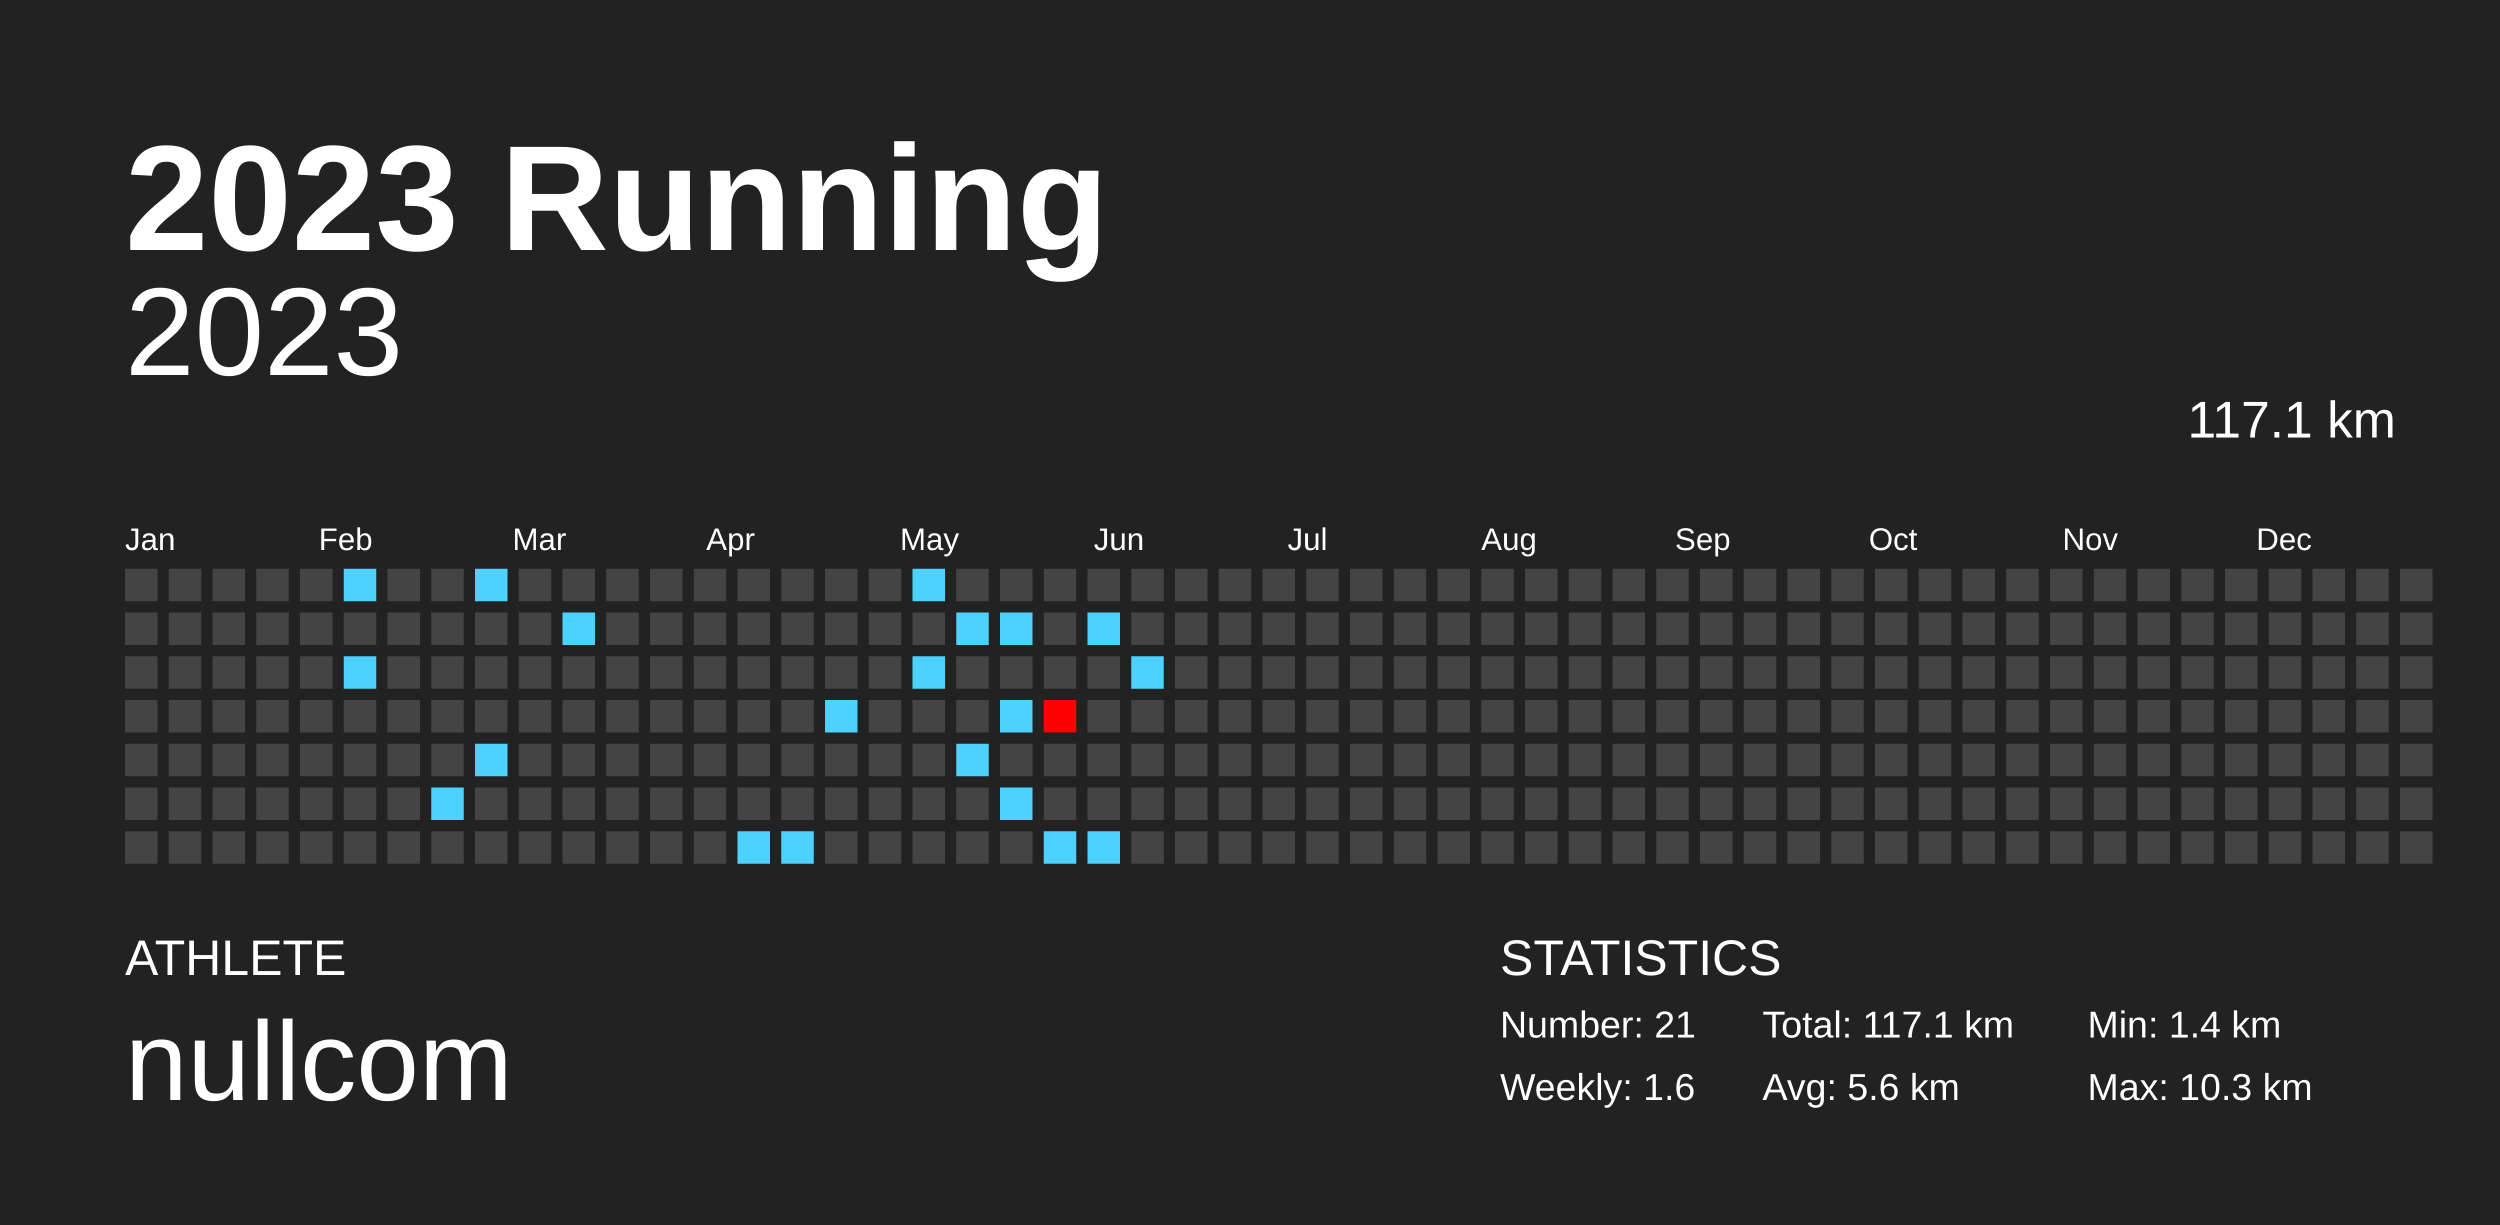
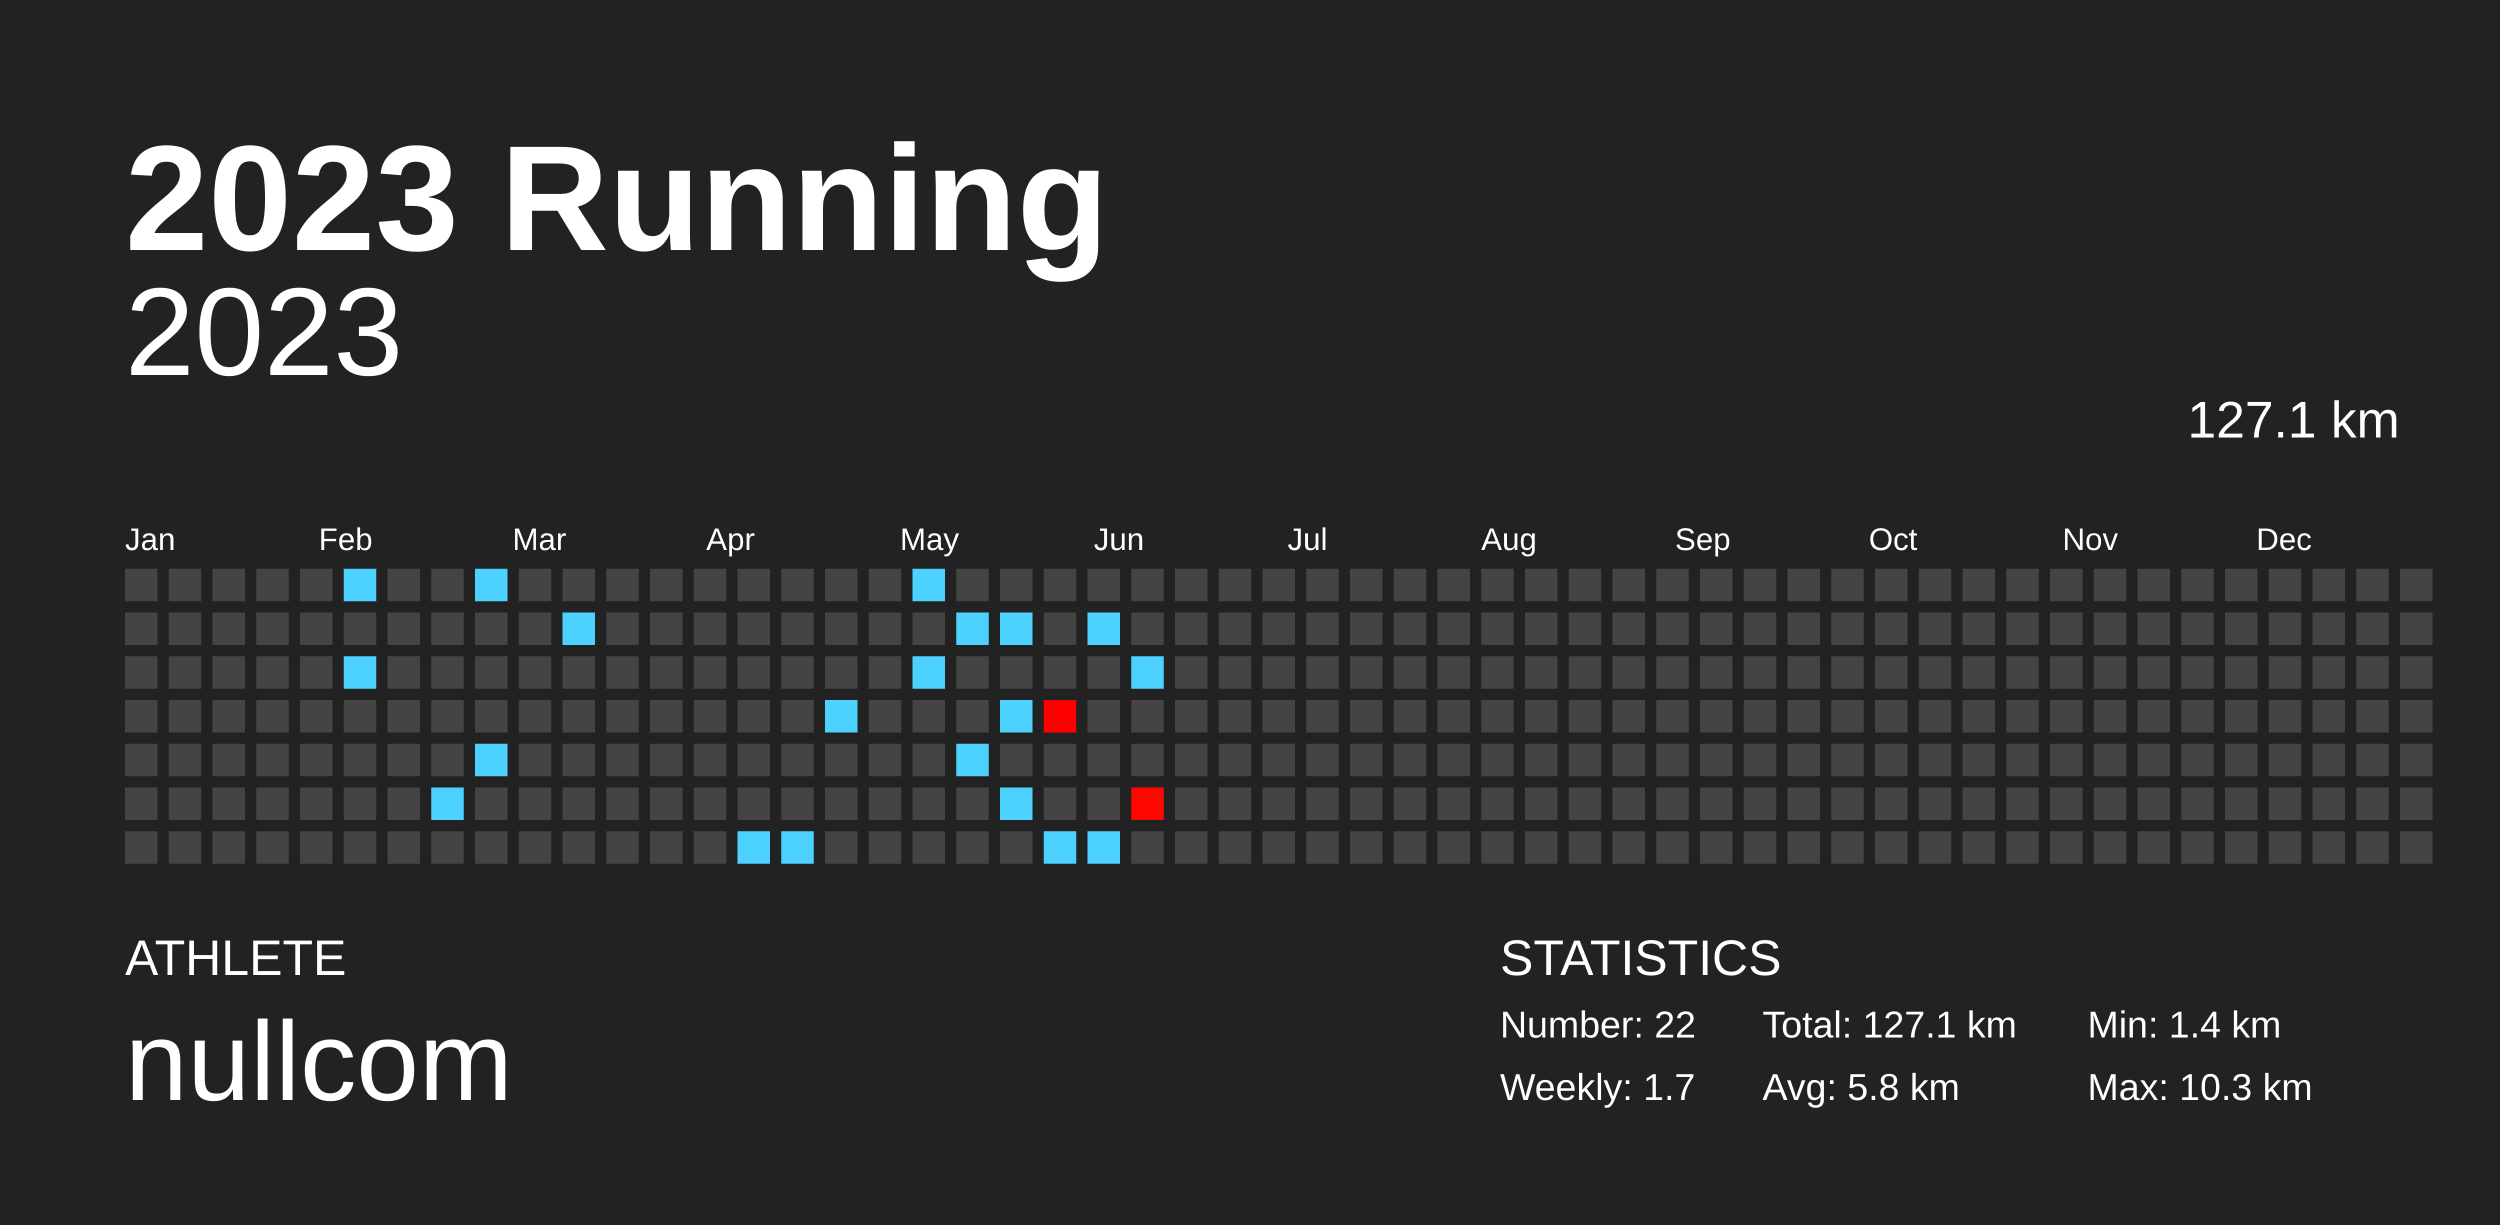
<svg xmlns="http://www.w3.org/2000/svg" baseProfile="full" height="98mm" version="1.1" viewBox="0,0,200,98" width="200mm">
  <defs />
  <rect fill="#222222" height="98" width="200" x="0" y="0" />
  <text fill="#FFFFFF" style="font-size:12px; font-family:Arial; font-weight:bold;" x="10" y="20">2023 Running</text>
  <text fill="#FFFFFF" style="font-size:4px; font-family:Arial" x="10" y="78">ATHLETE</text>
  <text fill="#FFFFFF" style="font-size:9px; font-family:Arial" x="10" y="88">nullcom</text>
  <text fill="#FFFFFF" style="font-size:4px; font-family:Arial" x="120" y="78">STATISTICS</text>
-   <text fill="#FFFFFF" style="font-size:3px; font-family:Arial" x="120" y="83">Number: 21</text>
-   <text fill="#FFFFFF" style="font-size:3px; font-family:Arial" x="120" y="88">Weekly: 1.6</text>
-   <text fill="#FFFFFF" style="font-size:3px; font-family:Arial" x="141" y="83">Total: 117.1 km</text>
-   <text fill="#FFFFFF" style="font-size:3px; font-family:Arial" x="141" y="88">Avg: 5.6 km</text>
+   <text fill="#FFFFFF" style="font-size:3px; font-family:Arial" x="120" y="83">Number: 22</text>
+   <text fill="#FFFFFF" style="font-size:3px; font-family:Arial" x="120" y="88">Weekly: 1.7</text>
+   <text fill="#FFFFFF" style="font-size:3px; font-family:Arial" x="141" y="83">Total: 127.1 km</text>
+   <text fill="#FFFFFF" style="font-size:3px; font-family:Arial" x="141" y="88">Avg: 5.8 km</text>
  <text fill="#FFFFFF" style="font-size:3px; font-family:Arial" x="167" y="83">Min: 1.4 km</text>
  <text fill="#FFFFFF" style="font-size:3px; font-family:Arial" x="167" y="88">Max: 10.3 km</text>
  <text alignment-baseline="hanging" fill="#FFFFFF" style="font-size:10.0px; font-family:Arial;" x="10" y="30">2023</text>
-   <text alignment-baseline="hanging" fill="#FFFFFF" style="font-size:4.125px; font-family:Arial;" x="175" y="35">117.1 km</text>
+   <text alignment-baseline="hanging" fill="#FFFFFF" style="font-size:4.125px; font-family:Arial;" x="175" y="35">127.1 km</text>
  <text fill="#FFFFFF" style="font-size:2.5px; font-family:Arial" x="10.0" y="44">Jan</text>
  <text fill="#FFFFFF" style="font-size:2.5px; font-family:Arial" x="25.5" y="44">Feb</text>
  <text fill="#FFFFFF" style="font-size:2.5px; font-family:Arial" x="41.0" y="44">Mar</text>
  <text fill="#FFFFFF" style="font-size:2.5px; font-family:Arial" x="56.5" y="44">Apr</text>
  <text fill="#FFFFFF" style="font-size:2.5px; font-family:Arial" x="72.0" y="44">May</text>
  <text fill="#FFFFFF" style="font-size:2.5px; font-family:Arial" x="87.5" y="44">Jun</text>
  <text fill="#FFFFFF" style="font-size:2.5px; font-family:Arial" x="103.0" y="44">Jul</text>
  <text fill="#FFFFFF" style="font-size:2.5px; font-family:Arial" x="118.5" y="44">Aug</text>
  <text fill="#FFFFFF" style="font-size:2.5px; font-family:Arial" x="134.0" y="44">Sep</text>
  <text fill="#FFFFFF" style="font-size:2.5px; font-family:Arial" x="149.5" y="44">Oct</text>
  <text fill="#FFFFFF" style="font-size:2.5px; font-family:Arial" x="165.0" y="44">Nov</text>
  <text fill="#FFFFFF" style="font-size:2.5px; font-family:Arial" x="180.5" y="44">Dec</text>
  <rect fill="#444444" height="2.6" width="2.6" x="10.0" y="45.5" />
  <rect fill="#444444" height="2.6" width="2.6" x="10.0" y="49.0" />
  <rect fill="#444444" height="2.6" width="2.6" x="10.0" y="52.5" />
  <rect fill="#444444" height="2.6" width="2.6" x="10.0" y="56.0" />
  <rect fill="#444444" height="2.6" width="2.6" x="10.0" y="59.5" />
  <rect fill="#444444" height="2.6" width="2.6" x="10.0" y="63.0" />
  <rect fill="#444444" height="2.6" width="2.6" x="10.0" y="66.5" />
  <rect fill="#444444" height="2.6" width="2.6" x="13.5" y="45.5" />
  <rect fill="#444444" height="2.6" width="2.6" x="13.5" y="49.0" />
  <rect fill="#444444" height="2.6" width="2.6" x="13.5" y="52.5" />
  <rect fill="#444444" height="2.6" width="2.6" x="13.5" y="56.0" />
  <rect fill="#444444" height="2.6" width="2.6" x="13.5" y="59.5" />
  <rect fill="#444444" height="2.6" width="2.6" x="13.5" y="63.0" />
  <rect fill="#444444" height="2.6" width="2.6" x="13.5" y="66.5" />
  <rect fill="#444444" height="2.6" width="2.6" x="17.0" y="45.5" />
  <rect fill="#444444" height="2.6" width="2.6" x="17.0" y="49.0" />
  <rect fill="#444444" height="2.6" width="2.6" x="17.0" y="52.5" />
  <rect fill="#444444" height="2.6" width="2.6" x="17.0" y="56.0" />
  <rect fill="#444444" height="2.6" width="2.6" x="17.0" y="59.5" />
  <rect fill="#444444" height="2.6" width="2.6" x="17.0" y="63.0" />
  <rect fill="#444444" height="2.6" width="2.6" x="17.0" y="66.5" />
  <rect fill="#444444" height="2.6" width="2.6" x="20.5" y="45.5" />
  <rect fill="#444444" height="2.6" width="2.6" x="20.5" y="49.0" />
  <rect fill="#444444" height="2.6" width="2.6" x="20.5" y="52.5" />
  <rect fill="#444444" height="2.6" width="2.6" x="20.5" y="56.0" />
  <rect fill="#444444" height="2.6" width="2.6" x="20.5" y="59.5" />
  <rect fill="#444444" height="2.6" width="2.6" x="20.5" y="63.0" />
  <rect fill="#444444" height="2.6" width="2.6" x="20.5" y="66.5" />
  <rect fill="#444444" height="2.6" width="2.6" x="24.0" y="45.5" />
  <rect fill="#444444" height="2.6" width="2.6" x="24.0" y="49.0" />
  <rect fill="#444444" height="2.6" width="2.6" x="24.0" y="52.5" />
  <rect fill="#444444" height="2.6" width="2.6" x="24.0" y="56.0" />
  <rect fill="#444444" height="2.6" width="2.6" x="24.0" y="59.5" />
  <rect fill="#444444" height="2.6" width="2.6" x="24.0" y="63.0" />
  <rect fill="#444444" height="2.6" width="2.6" x="24.0" y="66.5" />
  <rect fill="#4dd2ff" height="2.6" width="2.6" x="27.5" y="45.5" />
  <rect fill="#444444" height="2.6" width="2.6" x="27.5" y="49.0" />
  <rect fill="#4dd2ff" height="2.6" width="2.6" x="27.5" y="52.5" />
  <rect fill="#444444" height="2.6" width="2.6" x="27.5" y="56.0" />
  <rect fill="#444444" height="2.6" width="2.6" x="27.5" y="59.5" />
  <rect fill="#444444" height="2.6" width="2.6" x="27.5" y="63.0" />
  <rect fill="#444444" height="2.6" width="2.6" x="27.5" y="66.5" />
  <rect fill="#444444" height="2.6" width="2.6" x="31.0" y="45.5" />
  <rect fill="#444444" height="2.6" width="2.6" x="31.0" y="49.0" />
  <rect fill="#444444" height="2.6" width="2.6" x="31.0" y="52.5" />
  <rect fill="#444444" height="2.6" width="2.6" x="31.0" y="56.0" />
  <rect fill="#444444" height="2.6" width="2.6" x="31.0" y="59.5" />
  <rect fill="#444444" height="2.6" width="2.6" x="31.0" y="63.0" />
  <rect fill="#444444" height="2.6" width="2.6" x="31.0" y="66.5" />
  <rect fill="#444444" height="2.6" width="2.6" x="34.5" y="45.5" />
  <rect fill="#444444" height="2.6" width="2.6" x="34.5" y="49.0" />
  <rect fill="#444444" height="2.6" width="2.6" x="34.5" y="52.5" />
  <rect fill="#444444" height="2.6" width="2.6" x="34.5" y="56.0" />
  <rect fill="#444444" height="2.6" width="2.6" x="34.5" y="59.5" />
  <rect fill="#4dd2ff" height="2.6" width="2.6" x="34.5" y="63.0" />
  <rect fill="#444444" height="2.6" width="2.6" x="34.5" y="66.5" />
  <rect fill="#4dd2ff" height="2.6" width="2.6" x="38.0" y="45.5" />
  <rect fill="#444444" height="2.6" width="2.6" x="38.0" y="49.0" />
  <rect fill="#444444" height="2.6" width="2.6" x="38.0" y="52.5" />
  <rect fill="#444444" height="2.6" width="2.6" x="38.0" y="56.0" />
  <rect fill="#4dd2ff" height="2.6" width="2.6" x="38.0" y="59.5" />
  <rect fill="#444444" height="2.6" width="2.6" x="38.0" y="63.0" />
  <rect fill="#444444" height="2.6" width="2.6" x="38.0" y="66.5" />
  <rect fill="#444444" height="2.6" width="2.6" x="41.5" y="45.5" />
  <rect fill="#444444" height="2.6" width="2.6" x="41.5" y="49.0" />
  <rect fill="#444444" height="2.6" width="2.6" x="41.5" y="52.5" />
  <rect fill="#444444" height="2.6" width="2.6" x="41.5" y="56.0" />
  <rect fill="#444444" height="2.6" width="2.6" x="41.5" y="59.5" />
  <rect fill="#444444" height="2.6" width="2.6" x="41.5" y="63.0" />
  <rect fill="#444444" height="2.6" width="2.6" x="41.5" y="66.5" />
  <rect fill="#444444" height="2.6" width="2.6" x="45.0" y="45.5" />
  <rect fill="#4dd2ff" height="2.6" width="2.6" x="45.0" y="49.0" />
  <rect fill="#444444" height="2.6" width="2.6" x="45.0" y="52.5" />
  <rect fill="#444444" height="2.6" width="2.6" x="45.0" y="56.0" />
  <rect fill="#444444" height="2.6" width="2.6" x="45.0" y="59.5" />
  <rect fill="#444444" height="2.6" width="2.6" x="45.0" y="63.0" />
  <rect fill="#444444" height="2.6" width="2.6" x="45.0" y="66.5" />
  <rect fill="#444444" height="2.6" width="2.6" x="48.5" y="45.5" />
  <rect fill="#444444" height="2.6" width="2.6" x="48.5" y="49.0" />
  <rect fill="#444444" height="2.6" width="2.6" x="48.5" y="52.5" />
  <rect fill="#444444" height="2.6" width="2.6" x="48.5" y="56.0" />
  <rect fill="#444444" height="2.6" width="2.6" x="48.5" y="59.5" />
  <rect fill="#444444" height="2.6" width="2.6" x="48.5" y="63.0" />
  <rect fill="#444444" height="2.6" width="2.6" x="48.5" y="66.5" />
  <rect fill="#444444" height="2.6" width="2.6" x="52.0" y="45.5" />
  <rect fill="#444444" height="2.6" width="2.6" x="52.0" y="49.0" />
  <rect fill="#444444" height="2.6" width="2.6" x="52.0" y="52.5" />
  <rect fill="#444444" height="2.6" width="2.6" x="52.0" y="56.0" />
  <rect fill="#444444" height="2.6" width="2.6" x="52.0" y="59.5" />
  <rect fill="#444444" height="2.6" width="2.6" x="52.0" y="63.0" />
  <rect fill="#444444" height="2.6" width="2.6" x="52.0" y="66.5" />
  <rect fill="#444444" height="2.6" width="2.6" x="55.5" y="45.5" />
  <rect fill="#444444" height="2.6" width="2.6" x="55.5" y="49.0" />
  <rect fill="#444444" height="2.6" width="2.6" x="55.5" y="52.5" />
  <rect fill="#444444" height="2.6" width="2.6" x="55.5" y="56.0" />
  <rect fill="#444444" height="2.6" width="2.6" x="55.5" y="59.5" />
  <rect fill="#444444" height="2.6" width="2.6" x="55.5" y="63.0" />
  <rect fill="#444444" height="2.6" width="2.6" x="55.5" y="66.5" />
  <rect fill="#444444" height="2.6" width="2.6" x="59.0" y="45.5" />
  <rect fill="#444444" height="2.6" width="2.6" x="59.0" y="49.0" />
  <rect fill="#444444" height="2.6" width="2.6" x="59.0" y="52.5" />
  <rect fill="#444444" height="2.6" width="2.6" x="59.0" y="56.0" />
  <rect fill="#444444" height="2.6" width="2.6" x="59.0" y="59.5" />
  <rect fill="#444444" height="2.6" width="2.6" x="59.0" y="63.0" />
  <rect fill="#4dd2ff" height="2.6" width="2.6" x="59.0" y="66.5" />
  <rect fill="#444444" height="2.6" width="2.6" x="62.5" y="45.5" />
  <rect fill="#444444" height="2.6" width="2.6" x="62.5" y="49.0" />
  <rect fill="#444444" height="2.6" width="2.6" x="62.5" y="52.5" />
  <rect fill="#444444" height="2.6" width="2.6" x="62.5" y="56.0" />
  <rect fill="#444444" height="2.6" width="2.6" x="62.5" y="59.5" />
  <rect fill="#444444" height="2.6" width="2.6" x="62.5" y="63.0" />
  <rect fill="#4dd2ff" height="2.6" width="2.6" x="62.5" y="66.5" />
  <rect fill="#444444" height="2.6" width="2.6" x="66.0" y="45.5" />
  <rect fill="#444444" height="2.6" width="2.6" x="66.0" y="49.0" />
  <rect fill="#444444" height="2.6" width="2.6" x="66.0" y="52.5" />
  <rect fill="#4dd2ff" height="2.6" width="2.6" x="66.0" y="56.0" />
  <rect fill="#444444" height="2.6" width="2.6" x="66.0" y="59.5" />
  <rect fill="#444444" height="2.6" width="2.6" x="66.0" y="63.0" />
  <rect fill="#444444" height="2.6" width="2.6" x="66.0" y="66.5" />
  <rect fill="#444444" height="2.6" width="2.6" x="69.5" y="45.5" />
  <rect fill="#444444" height="2.6" width="2.6" x="69.5" y="49.0" />
  <rect fill="#444444" height="2.6" width="2.6" x="69.5" y="52.5" />
  <rect fill="#444444" height="2.6" width="2.6" x="69.5" y="56.0" />
  <rect fill="#444444" height="2.6" width="2.6" x="69.5" y="59.5" />
  <rect fill="#444444" height="2.6" width="2.6" x="69.5" y="63.0" />
  <rect fill="#444444" height="2.6" width="2.6" x="69.5" y="66.5" />
  <rect fill="#4dd2ff" height="2.6" width="2.6" x="73.0" y="45.5" />
  <rect fill="#444444" height="2.6" width="2.6" x="73.0" y="49.0" />
  <rect fill="#4dd2ff" height="2.6" width="2.6" x="73.0" y="52.5" />
  <rect fill="#444444" height="2.6" width="2.6" x="73.0" y="56.0" />
  <rect fill="#444444" height="2.6" width="2.6" x="73.0" y="59.5" />
  <rect fill="#444444" height="2.6" width="2.6" x="73.0" y="63.0" />
  <rect fill="#444444" height="2.6" width="2.6" x="73.0" y="66.5" />
  <rect fill="#444444" height="2.6" width="2.6" x="76.5" y="45.5" />
  <rect fill="#4dd2ff" height="2.6" width="2.6" x="76.5" y="49.0" />
  <rect fill="#444444" height="2.6" width="2.6" x="76.5" y="52.5" />
  <rect fill="#444444" height="2.6" width="2.6" x="76.5" y="56.0" />
  <rect fill="#4dd2ff" height="2.6" width="2.6" x="76.5" y="59.5" />
  <rect fill="#444444" height="2.6" width="2.6" x="76.5" y="63.0" />
  <rect fill="#444444" height="2.6" width="2.6" x="76.5" y="66.5" />
  <rect fill="#444444" height="2.6" width="2.6" x="80.0" y="45.5" />
  <rect fill="#4dd2ff" height="2.6" width="2.6" x="80.0" y="49.0" />
  <rect fill="#444444" height="2.6" width="2.6" x="80.0" y="52.5" />
  <rect fill="#4dd2ff" height="2.6" width="2.6" x="80.0" y="56.0" />
  <rect fill="#444444" height="2.6" width="2.6" x="80.0" y="59.5" />
  <rect fill="#4dd2ff" height="2.6" width="2.6" x="80.0" y="63.0" />
  <rect fill="#444444" height="2.6" width="2.6" x="80.0" y="66.5" />
  <rect fill="#444444" height="2.6" width="2.6" x="83.5" y="45.5" />
  <rect fill="#444444" height="2.6" width="2.6" x="83.5" y="49.0" />
  <rect fill="#444444" height="2.6" width="2.6" x="83.5" y="52.5" />
  <rect fill="#ff0000" height="2.6" width="2.6" x="83.5" y="56.0" />
  <rect fill="#444444" height="2.6" width="2.6" x="83.5" y="59.5" />
  <rect fill="#444444" height="2.6" width="2.6" x="83.5" y="63.0" />
  <rect fill="#4dd2ff" height="2.6" width="2.6" x="83.5" y="66.5" />
  <rect fill="#444444" height="2.6" width="2.6" x="87.0" y="45.5" />
  <rect fill="#4dd2ff" height="2.6" width="2.6" x="87.0" y="49.0" />
  <rect fill="#444444" height="2.6" width="2.6" x="87.0" y="52.5" />
  <rect fill="#444444" height="2.6" width="2.6" x="87.0" y="56.0" />
  <rect fill="#444444" height="2.6" width="2.6" x="87.0" y="59.5" />
  <rect fill="#444444" height="2.6" width="2.6" x="87.0" y="63.0" />
  <rect fill="#4dd2ff" height="2.6" width="2.6" x="87.0" y="66.5" />
  <rect fill="#444444" height="2.6" width="2.6" x="90.5" y="45.5" />
  <rect fill="#444444" height="2.6" width="2.6" x="90.5" y="49.0" />
  <rect fill="#4dd2ff" height="2.6" width="2.6" x="90.5" y="52.5" />
  <rect fill="#444444" height="2.6" width="2.6" x="90.5" y="56.0" />
  <rect fill="#444444" height="2.6" width="2.6" x="90.5" y="59.5" />
-   <rect fill="#444444" height="2.6" width="2.6" x="90.5" y="63.0" />
+   <rect fill="#ff0700" height="2.6" width="2.6" x="90.5" y="63.0" />
  <rect fill="#444444" height="2.6" width="2.6" x="90.5" y="66.5" />
  <rect fill="#444444" height="2.6" width="2.6" x="94.0" y="45.5" />
  <rect fill="#444444" height="2.6" width="2.6" x="94.0" y="49.0" />
  <rect fill="#444444" height="2.6" width="2.6" x="94.0" y="52.5" />
  <rect fill="#444444" height="2.6" width="2.6" x="94.0" y="56.0" />
  <rect fill="#444444" height="2.6" width="2.6" x="94.0" y="59.5" />
  <rect fill="#444444" height="2.6" width="2.6" x="94.0" y="63.0" />
  <rect fill="#444444" height="2.6" width="2.6" x="94.0" y="66.5" />
  <rect fill="#444444" height="2.6" width="2.6" x="97.5" y="45.5" />
  <rect fill="#444444" height="2.6" width="2.6" x="97.5" y="49.0" />
  <rect fill="#444444" height="2.6" width="2.6" x="97.5" y="52.5" />
  <rect fill="#444444" height="2.6" width="2.6" x="97.5" y="56.0" />
  <rect fill="#444444" height="2.6" width="2.6" x="97.5" y="59.5" />
  <rect fill="#444444" height="2.6" width="2.6" x="97.5" y="63.0" />
  <rect fill="#444444" height="2.6" width="2.6" x="97.5" y="66.5" />
  <rect fill="#444444" height="2.6" width="2.6" x="101.0" y="45.5" />
  <rect fill="#444444" height="2.6" width="2.6" x="101.0" y="49.0" />
  <rect fill="#444444" height="2.6" width="2.6" x="101.0" y="52.5" />
  <rect fill="#444444" height="2.6" width="2.6" x="101.0" y="56.0" />
  <rect fill="#444444" height="2.6" width="2.6" x="101.0" y="59.5" />
  <rect fill="#444444" height="2.6" width="2.6" x="101.0" y="63.0" />
  <rect fill="#444444" height="2.6" width="2.6" x="101.0" y="66.5" />
  <rect fill="#444444" height="2.6" width="2.6" x="104.5" y="45.5" />
  <rect fill="#444444" height="2.6" width="2.6" x="104.5" y="49.0" />
  <rect fill="#444444" height="2.6" width="2.6" x="104.5" y="52.5" />
  <rect fill="#444444" height="2.6" width="2.6" x="104.5" y="56.0" />
  <rect fill="#444444" height="2.6" width="2.6" x="104.5" y="59.5" />
  <rect fill="#444444" height="2.6" width="2.6" x="104.5" y="63.0" />
  <rect fill="#444444" height="2.6" width="2.6" x="104.5" y="66.5" />
  <rect fill="#444444" height="2.6" width="2.6" x="108.0" y="45.5" />
  <rect fill="#444444" height="2.6" width="2.6" x="108.0" y="49.0" />
  <rect fill="#444444" height="2.6" width="2.6" x="108.0" y="52.5" />
  <rect fill="#444444" height="2.6" width="2.6" x="108.0" y="56.0" />
  <rect fill="#444444" height="2.6" width="2.6" x="108.0" y="59.5" />
  <rect fill="#444444" height="2.6" width="2.6" x="108.0" y="63.0" />
  <rect fill="#444444" height="2.6" width="2.6" x="108.0" y="66.5" />
  <rect fill="#444444" height="2.6" width="2.6" x="111.5" y="45.5" />
  <rect fill="#444444" height="2.6" width="2.6" x="111.5" y="49.0" />
  <rect fill="#444444" height="2.6" width="2.6" x="111.5" y="52.5" />
  <rect fill="#444444" height="2.6" width="2.6" x="111.5" y="56.0" />
  <rect fill="#444444" height="2.6" width="2.6" x="111.5" y="59.5" />
  <rect fill="#444444" height="2.6" width="2.6" x="111.5" y="63.0" />
  <rect fill="#444444" height="2.6" width="2.6" x="111.5" y="66.5" />
  <rect fill="#444444" height="2.6" width="2.6" x="115.0" y="45.5" />
  <rect fill="#444444" height="2.6" width="2.6" x="115.0" y="49.0" />
  <rect fill="#444444" height="2.6" width="2.6" x="115.0" y="52.5" />
  <rect fill="#444444" height="2.6" width="2.6" x="115.0" y="56.0" />
  <rect fill="#444444" height="2.6" width="2.6" x="115.0" y="59.5" />
  <rect fill="#444444" height="2.6" width="2.6" x="115.0" y="63.0" />
  <rect fill="#444444" height="2.6" width="2.6" x="115.0" y="66.5" />
  <rect fill="#444444" height="2.6" width="2.6" x="118.5" y="45.5" />
  <rect fill="#444444" height="2.6" width="2.6" x="118.5" y="49.0" />
  <rect fill="#444444" height="2.6" width="2.6" x="118.5" y="52.5" />
  <rect fill="#444444" height="2.6" width="2.6" x="118.5" y="56.0" />
  <rect fill="#444444" height="2.6" width="2.6" x="118.5" y="59.5" />
  <rect fill="#444444" height="2.6" width="2.6" x="118.5" y="63.0" />
  <rect fill="#444444" height="2.6" width="2.6" x="118.5" y="66.5" />
  <rect fill="#444444" height="2.6" width="2.6" x="122.0" y="45.5" />
  <rect fill="#444444" height="2.6" width="2.6" x="122.0" y="49.0" />
  <rect fill="#444444" height="2.6" width="2.6" x="122.0" y="52.5" />
  <rect fill="#444444" height="2.6" width="2.6" x="122.0" y="56.0" />
  <rect fill="#444444" height="2.6" width="2.6" x="122.0" y="59.5" />
  <rect fill="#444444" height="2.6" width="2.6" x="122.0" y="63.0" />
  <rect fill="#444444" height="2.6" width="2.6" x="122.0" y="66.5" />
  <rect fill="#444444" height="2.6" width="2.6" x="125.5" y="45.5" />
  <rect fill="#444444" height="2.6" width="2.6" x="125.5" y="49.0" />
  <rect fill="#444444" height="2.6" width="2.6" x="125.5" y="52.5" />
  <rect fill="#444444" height="2.6" width="2.6" x="125.5" y="56.0" />
  <rect fill="#444444" height="2.6" width="2.6" x="125.5" y="59.5" />
  <rect fill="#444444" height="2.6" width="2.6" x="125.5" y="63.0" />
  <rect fill="#444444" height="2.6" width="2.6" x="125.5" y="66.5" />
  <rect fill="#444444" height="2.6" width="2.6" x="129.0" y="45.5" />
  <rect fill="#444444" height="2.6" width="2.6" x="129.0" y="49.0" />
  <rect fill="#444444" height="2.6" width="2.6" x="129.0" y="52.5" />
  <rect fill="#444444" height="2.6" width="2.6" x="129.0" y="56.0" />
  <rect fill="#444444" height="2.6" width="2.6" x="129.0" y="59.5" />
  <rect fill="#444444" height="2.6" width="2.6" x="129.0" y="63.0" />
  <rect fill="#444444" height="2.6" width="2.6" x="129.0" y="66.5" />
  <rect fill="#444444" height="2.6" width="2.6" x="132.5" y="45.5" />
  <rect fill="#444444" height="2.6" width="2.6" x="132.5" y="49.0" />
  <rect fill="#444444" height="2.6" width="2.6" x="132.5" y="52.5" />
  <rect fill="#444444" height="2.6" width="2.6" x="132.5" y="56.0" />
  <rect fill="#444444" height="2.6" width="2.6" x="132.5" y="59.5" />
  <rect fill="#444444" height="2.6" width="2.6" x="132.5" y="63.0" />
  <rect fill="#444444" height="2.6" width="2.6" x="132.5" y="66.5" />
  <rect fill="#444444" height="2.6" width="2.6" x="136.0" y="45.5" />
  <rect fill="#444444" height="2.6" width="2.6" x="136.0" y="49.0" />
  <rect fill="#444444" height="2.6" width="2.6" x="136.0" y="52.5" />
  <rect fill="#444444" height="2.6" width="2.6" x="136.0" y="56.0" />
  <rect fill="#444444" height="2.6" width="2.6" x="136.0" y="59.5" />
  <rect fill="#444444" height="2.6" width="2.6" x="136.0" y="63.0" />
  <rect fill="#444444" height="2.6" width="2.6" x="136.0" y="66.5" />
  <rect fill="#444444" height="2.6" width="2.6" x="139.5" y="45.5" />
  <rect fill="#444444" height="2.6" width="2.6" x="139.5" y="49.0" />
  <rect fill="#444444" height="2.6" width="2.6" x="139.5" y="52.5" />
  <rect fill="#444444" height="2.6" width="2.6" x="139.5" y="56.0" />
  <rect fill="#444444" height="2.6" width="2.6" x="139.5" y="59.5" />
  <rect fill="#444444" height="2.6" width="2.6" x="139.5" y="63.0" />
  <rect fill="#444444" height="2.6" width="2.6" x="139.5" y="66.5" />
  <rect fill="#444444" height="2.6" width="2.6" x="143.0" y="45.5" />
  <rect fill="#444444" height="2.6" width="2.6" x="143.0" y="49.0" />
  <rect fill="#444444" height="2.6" width="2.6" x="143.0" y="52.5" />
  <rect fill="#444444" height="2.6" width="2.6" x="143.0" y="56.0" />
  <rect fill="#444444" height="2.6" width="2.6" x="143.0" y="59.5" />
  <rect fill="#444444" height="2.6" width="2.6" x="143.0" y="63.0" />
  <rect fill="#444444" height="2.6" width="2.6" x="143.0" y="66.5" />
  <rect fill="#444444" height="2.6" width="2.6" x="146.5" y="45.5" />
  <rect fill="#444444" height="2.6" width="2.6" x="146.5" y="49.0" />
  <rect fill="#444444" height="2.6" width="2.6" x="146.5" y="52.5" />
  <rect fill="#444444" height="2.6" width="2.6" x="146.5" y="56.0" />
  <rect fill="#444444" height="2.6" width="2.6" x="146.5" y="59.5" />
  <rect fill="#444444" height="2.6" width="2.6" x="146.5" y="63.0" />
  <rect fill="#444444" height="2.6" width="2.6" x="146.5" y="66.5" />
  <rect fill="#444444" height="2.6" width="2.6" x="150.0" y="45.5" />
  <rect fill="#444444" height="2.6" width="2.6" x="150.0" y="49.0" />
  <rect fill="#444444" height="2.6" width="2.6" x="150.0" y="52.5" />
  <rect fill="#444444" height="2.6" width="2.6" x="150.0" y="56.0" />
  <rect fill="#444444" height="2.6" width="2.6" x="150.0" y="59.5" />
  <rect fill="#444444" height="2.6" width="2.6" x="150.0" y="63.0" />
  <rect fill="#444444" height="2.6" width="2.6" x="150.0" y="66.5" />
  <rect fill="#444444" height="2.6" width="2.6" x="153.5" y="45.5" />
  <rect fill="#444444" height="2.6" width="2.6" x="153.5" y="49.0" />
  <rect fill="#444444" height="2.6" width="2.6" x="153.5" y="52.5" />
  <rect fill="#444444" height="2.6" width="2.6" x="153.5" y="56.0" />
  <rect fill="#444444" height="2.6" width="2.6" x="153.5" y="59.5" />
  <rect fill="#444444" height="2.6" width="2.6" x="153.5" y="63.0" />
  <rect fill="#444444" height="2.6" width="2.6" x="153.5" y="66.5" />
  <rect fill="#444444" height="2.6" width="2.6" x="157.0" y="45.5" />
  <rect fill="#444444" height="2.6" width="2.6" x="157.0" y="49.0" />
  <rect fill="#444444" height="2.6" width="2.6" x="157.0" y="52.5" />
  <rect fill="#444444" height="2.6" width="2.6" x="157.0" y="56.0" />
  <rect fill="#444444" height="2.6" width="2.6" x="157.0" y="59.5" />
  <rect fill="#444444" height="2.6" width="2.6" x="157.0" y="63.0" />
  <rect fill="#444444" height="2.6" width="2.6" x="157.0" y="66.5" />
  <rect fill="#444444" height="2.6" width="2.6" x="160.5" y="45.5" />
  <rect fill="#444444" height="2.6" width="2.6" x="160.5" y="49.0" />
  <rect fill="#444444" height="2.6" width="2.6" x="160.5" y="52.5" />
  <rect fill="#444444" height="2.6" width="2.6" x="160.5" y="56.0" />
  <rect fill="#444444" height="2.6" width="2.6" x="160.5" y="59.5" />
  <rect fill="#444444" height="2.6" width="2.6" x="160.5" y="63.0" />
  <rect fill="#444444" height="2.6" width="2.6" x="160.5" y="66.5" />
  <rect fill="#444444" height="2.6" width="2.6" x="164.0" y="45.5" />
  <rect fill="#444444" height="2.6" width="2.6" x="164.0" y="49.0" />
  <rect fill="#444444" height="2.6" width="2.6" x="164.0" y="52.5" />
  <rect fill="#444444" height="2.6" width="2.6" x="164.0" y="56.0" />
  <rect fill="#444444" height="2.6" width="2.6" x="164.0" y="59.5" />
  <rect fill="#444444" height="2.6" width="2.6" x="164.0" y="63.0" />
  <rect fill="#444444" height="2.6" width="2.6" x="164.0" y="66.5" />
  <rect fill="#444444" height="2.6" width="2.6" x="167.5" y="45.5" />
  <rect fill="#444444" height="2.6" width="2.6" x="167.5" y="49.0" />
  <rect fill="#444444" height="2.6" width="2.6" x="167.5" y="52.5" />
  <rect fill="#444444" height="2.6" width="2.6" x="167.5" y="56.0" />
  <rect fill="#444444" height="2.6" width="2.6" x="167.5" y="59.5" />
  <rect fill="#444444" height="2.6" width="2.6" x="167.5" y="63.0" />
  <rect fill="#444444" height="2.6" width="2.6" x="167.5" y="66.5" />
  <rect fill="#444444" height="2.6" width="2.6" x="171.0" y="45.5" />
  <rect fill="#444444" height="2.6" width="2.6" x="171.0" y="49.0" />
  <rect fill="#444444" height="2.6" width="2.6" x="171.0" y="52.5" />
  <rect fill="#444444" height="2.6" width="2.6" x="171.0" y="56.0" />
  <rect fill="#444444" height="2.6" width="2.6" x="171.0" y="59.5" />
  <rect fill="#444444" height="2.6" width="2.6" x="171.0" y="63.0" />
  <rect fill="#444444" height="2.6" width="2.6" x="171.0" y="66.5" />
  <rect fill="#444444" height="2.6" width="2.6" x="174.5" y="45.5" />
  <rect fill="#444444" height="2.6" width="2.6" x="174.5" y="49.0" />
  <rect fill="#444444" height="2.6" width="2.6" x="174.5" y="52.5" />
  <rect fill="#444444" height="2.6" width="2.6" x="174.5" y="56.0" />
  <rect fill="#444444" height="2.6" width="2.6" x="174.5" y="59.5" />
  <rect fill="#444444" height="2.6" width="2.6" x="174.5" y="63.0" />
  <rect fill="#444444" height="2.6" width="2.6" x="174.5" y="66.5" />
  <rect fill="#444444" height="2.6" width="2.6" x="178.0" y="45.5" />
  <rect fill="#444444" height="2.6" width="2.6" x="178.0" y="49.0" />
  <rect fill="#444444" height="2.6" width="2.6" x="178.0" y="52.5" />
  <rect fill="#444444" height="2.6" width="2.6" x="178.0" y="56.0" />
  <rect fill="#444444" height="2.6" width="2.6" x="178.0" y="59.5" />
  <rect fill="#444444" height="2.6" width="2.6" x="178.0" y="63.0" />
  <rect fill="#444444" height="2.6" width="2.6" x="178.0" y="66.5" />
  <rect fill="#444444" height="2.6" width="2.6" x="181.5" y="45.5" />
  <rect fill="#444444" height="2.6" width="2.6" x="181.5" y="49.0" />
  <rect fill="#444444" height="2.6" width="2.6" x="181.5" y="52.5" />
  <rect fill="#444444" height="2.6" width="2.6" x="181.5" y="56.0" />
  <rect fill="#444444" height="2.6" width="2.6" x="181.5" y="59.5" />
  <rect fill="#444444" height="2.6" width="2.6" x="181.5" y="63.0" />
  <rect fill="#444444" height="2.6" width="2.6" x="181.5" y="66.5" />
  <rect fill="#444444" height="2.6" width="2.6" x="185.0" y="45.5" />
  <rect fill="#444444" height="2.6" width="2.6" x="185.0" y="49.0" />
  <rect fill="#444444" height="2.6" width="2.6" x="185.0" y="52.5" />
  <rect fill="#444444" height="2.6" width="2.6" x="185.0" y="56.0" />
  <rect fill="#444444" height="2.6" width="2.6" x="185.0" y="59.5" />
  <rect fill="#444444" height="2.6" width="2.6" x="185.0" y="63.0" />
  <rect fill="#444444" height="2.6" width="2.6" x="185.0" y="66.5" />
  <rect fill="#444444" height="2.6" width="2.6" x="188.5" y="45.5" />
  <rect fill="#444444" height="2.6" width="2.6" x="188.5" y="49.0" />
  <rect fill="#444444" height="2.6" width="2.6" x="188.5" y="52.5" />
  <rect fill="#444444" height="2.6" width="2.6" x="188.5" y="56.0" />
  <rect fill="#444444" height="2.6" width="2.6" x="188.5" y="59.5" />
  <rect fill="#444444" height="2.6" width="2.6" x="188.5" y="63.0" />
  <rect fill="#444444" height="2.6" width="2.6" x="188.5" y="66.5" />
  <rect fill="#444444" height="2.6" width="2.6" x="192.0" y="45.5" />
  <rect fill="#444444" height="2.6" width="2.6" x="192.0" y="49.0" />
  <rect fill="#444444" height="2.6" width="2.6" x="192.0" y="52.5" />
  <rect fill="#444444" height="2.6" width="2.6" x="192.0" y="56.0" />
  <rect fill="#444444" height="2.6" width="2.6" x="192.0" y="59.5" />
  <rect fill="#444444" height="2.6" width="2.6" x="192.0" y="63.0" />
  <rect fill="#444444" height="2.6" width="2.6" x="192.0" y="66.5" />
</svg>
